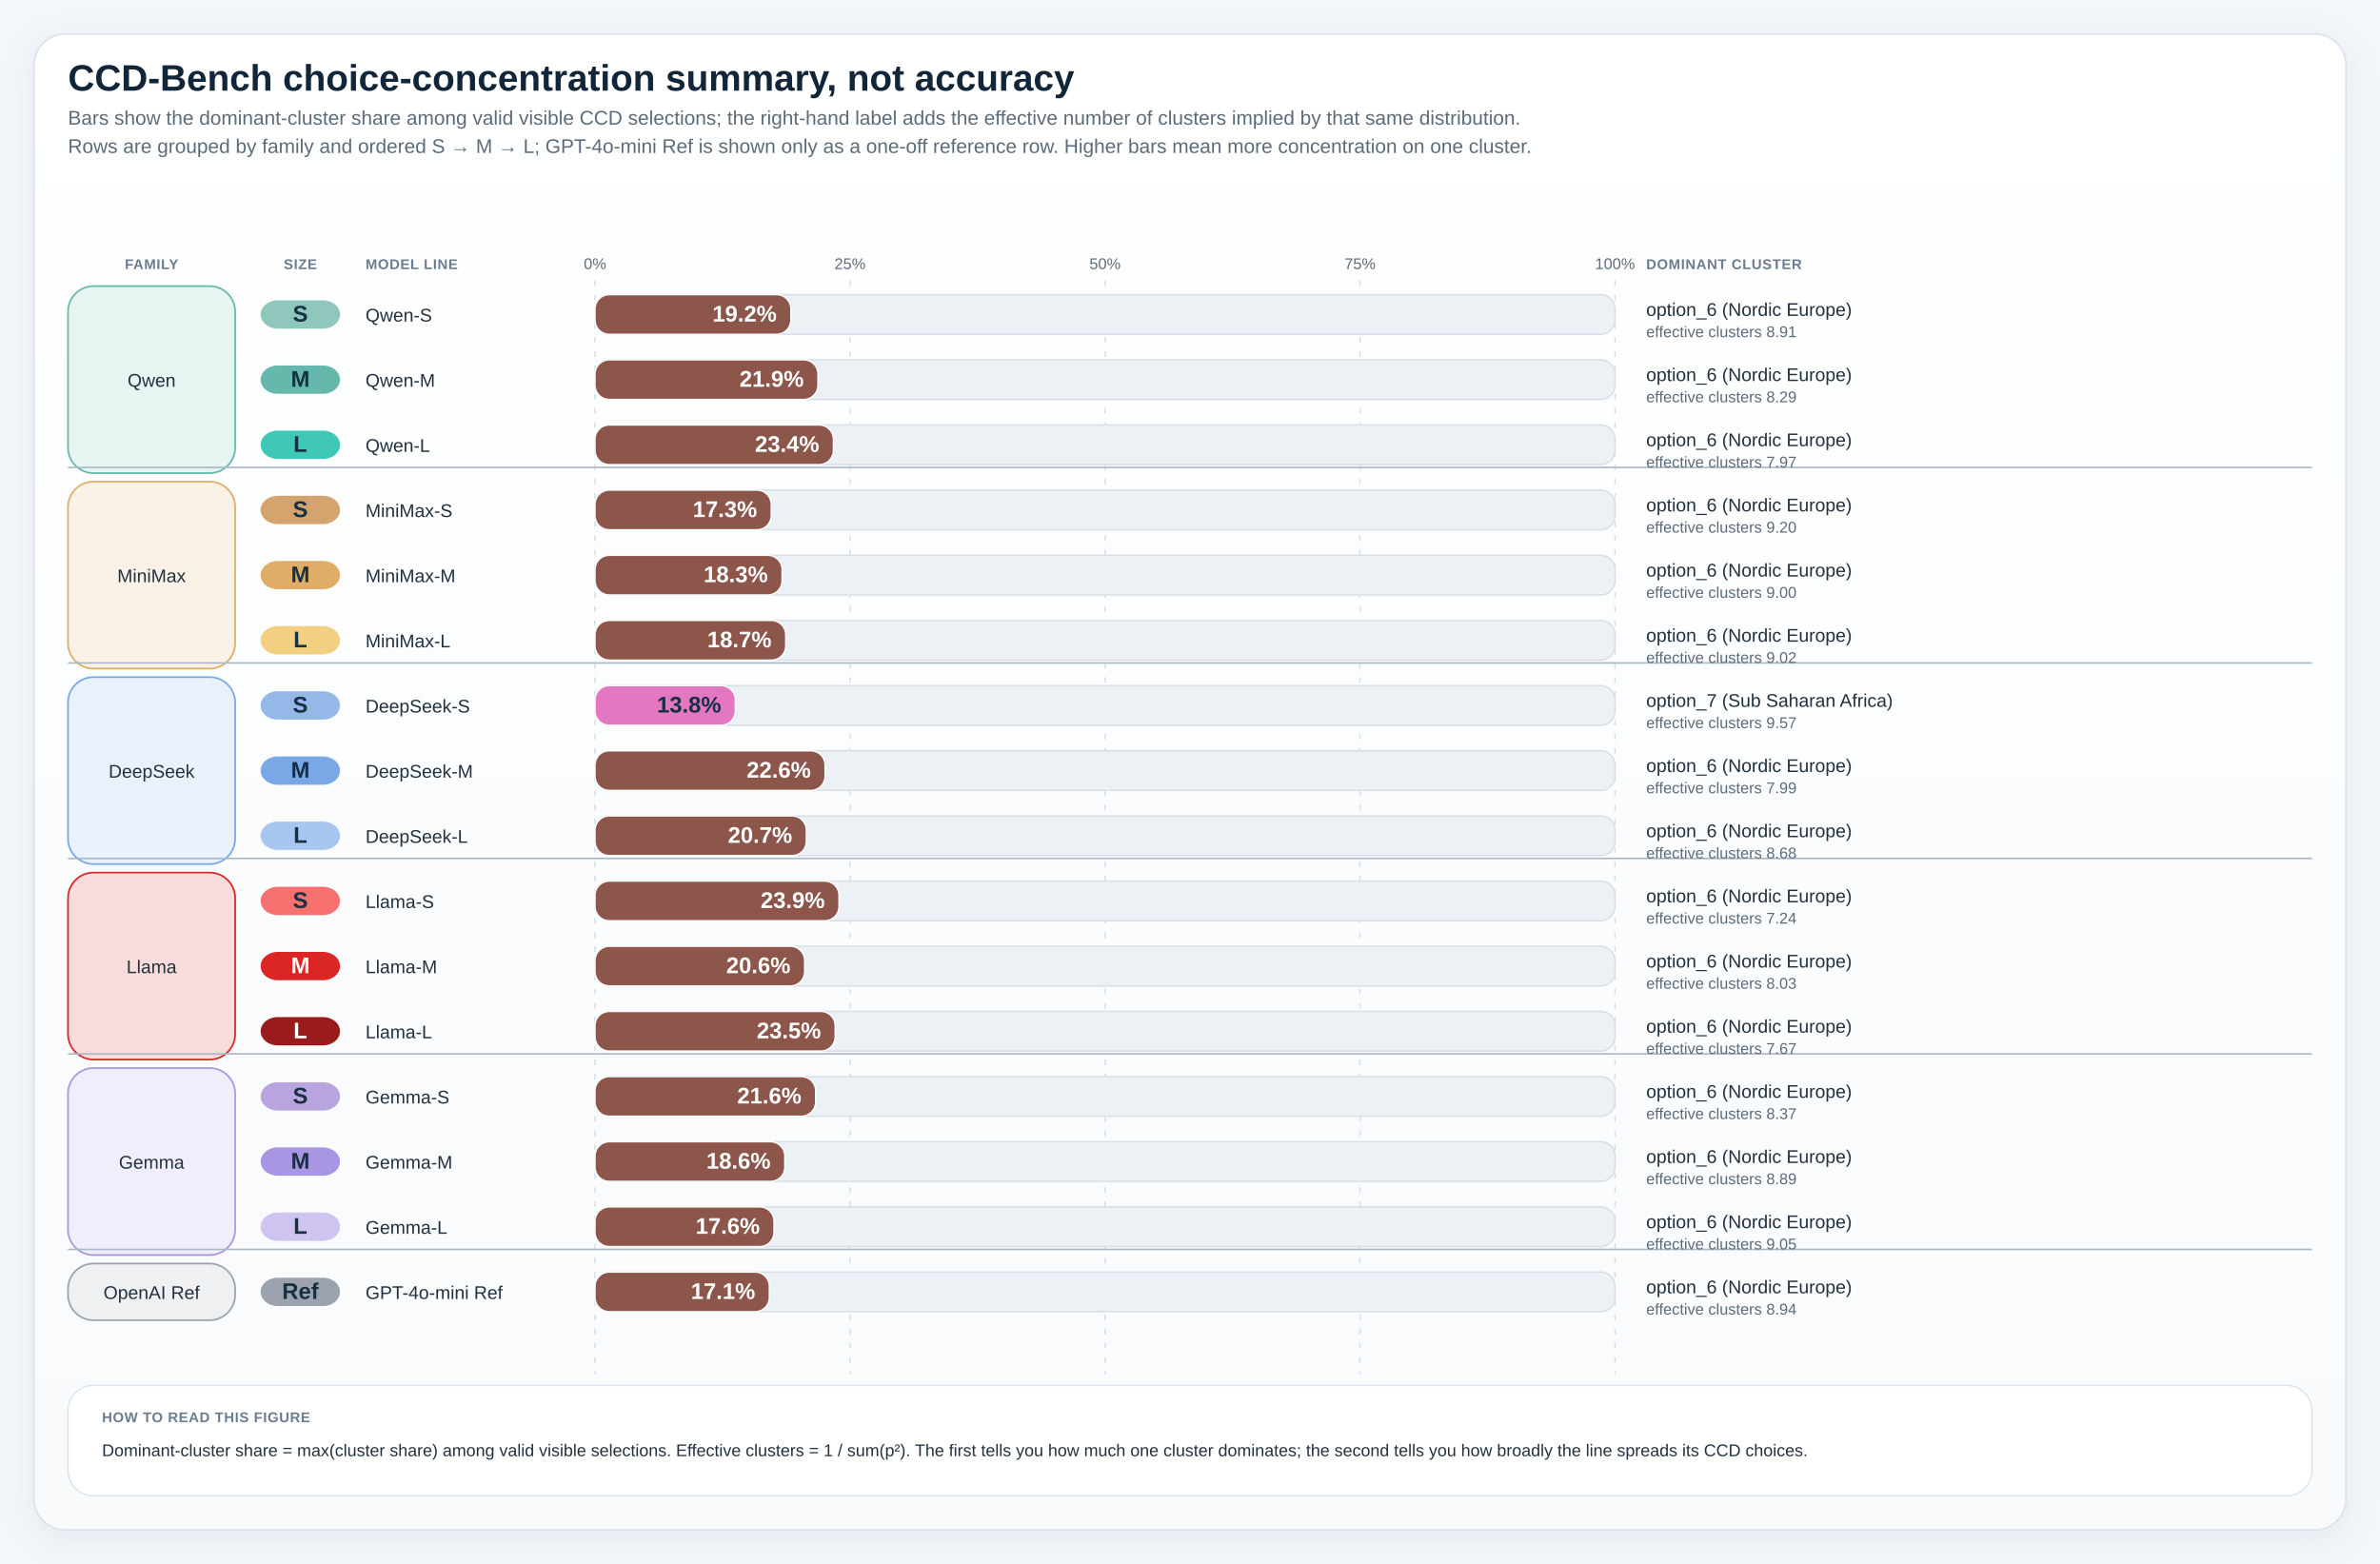
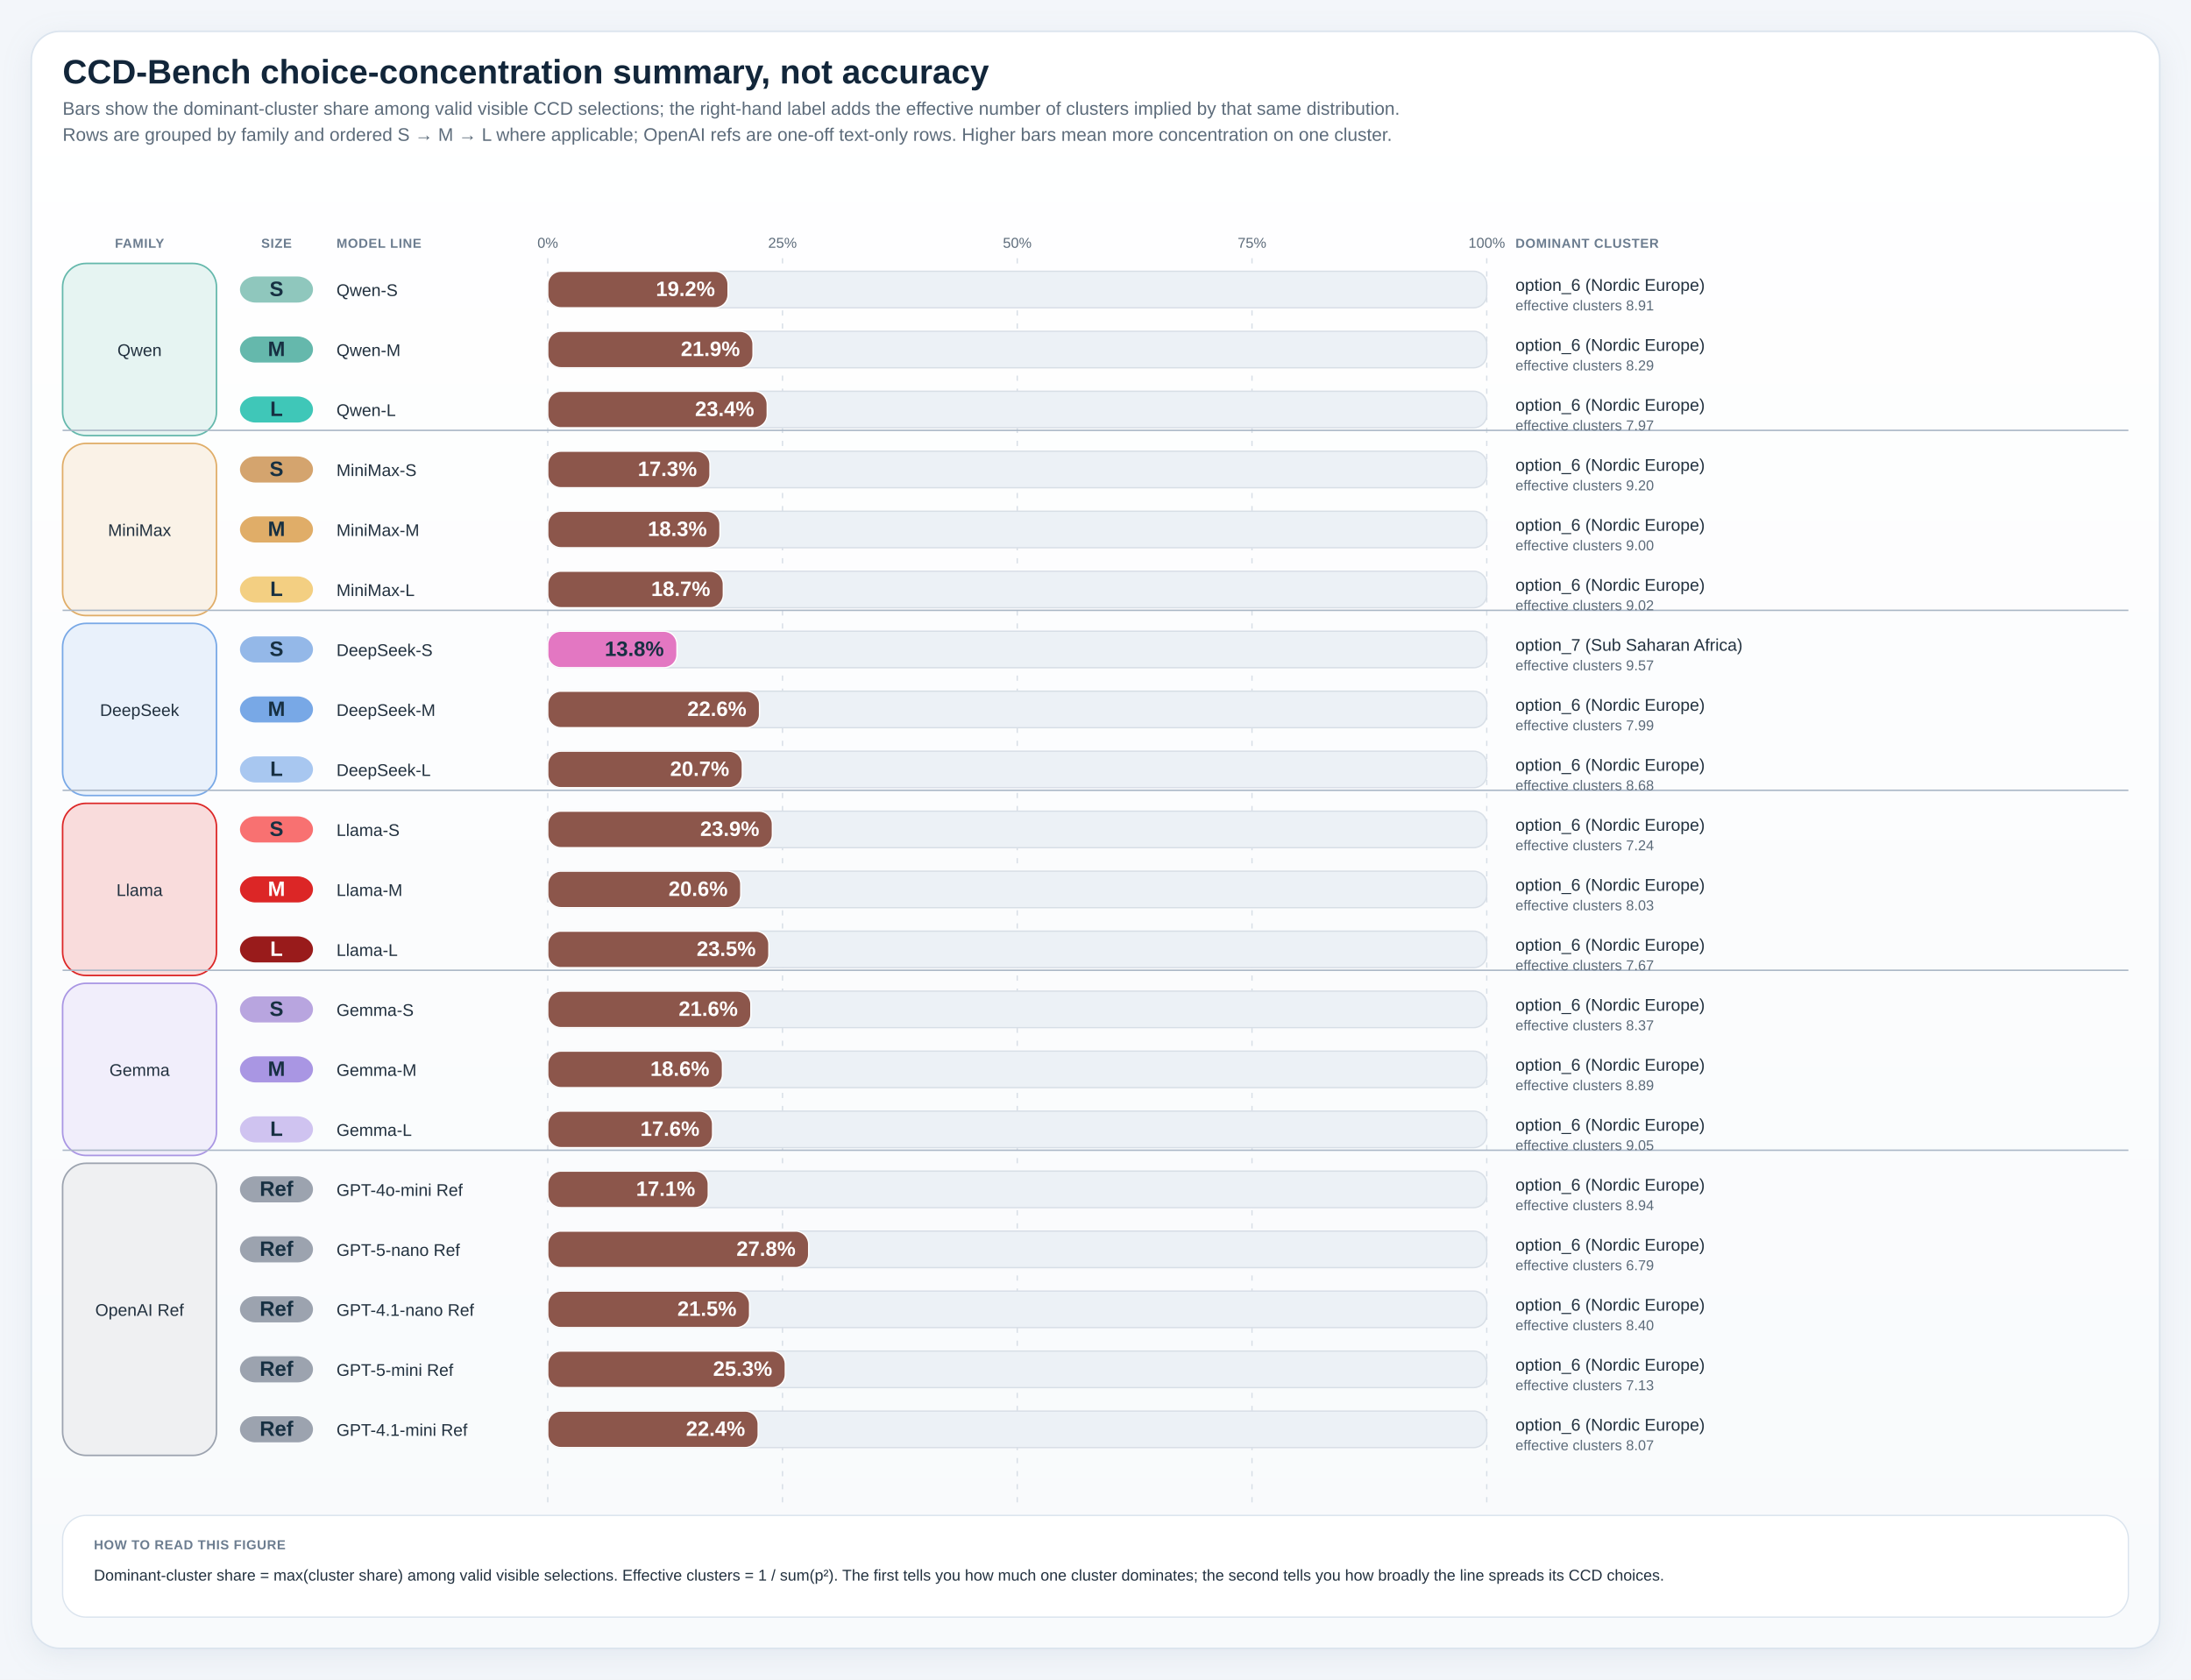
- <svg xmlns="http://www.w3.org/2000/svg" viewBox="0 0 1680 1104" role="img" preserveAspectRatio="xMidYMin meet" style="max-width:100%;height:auto">
+ <svg xmlns="http://www.w3.org/2000/svg" viewBox="0 0 1680 1288" role="img" preserveAspectRatio="xMidYMin meet" style="max-width:100%;height:auto">
  <defs>
    <linearGradient id="panelGradient" x1="0" x2="0" y1="0" y2="1">
      <stop offset="0%" stop-color="#ffffff" />
      <stop offset="100%" stop-color="#f8fafc" />
    </linearGradient>
    <pattern id="diagonalHatch" width="8" height="8" patternUnits="userSpaceOnUse" patternTransform="rotate(45)">
      <line x1="0" y1="0" x2="0" y2="8" stroke="#cdd6e1" stroke-width="3" />
    </pattern>
    <filter id="softShadow" x="-20%" y="-20%" width="140%" height="140%">
      <feDropShadow dx="0" dy="6" stdDeviation="10" flood-color="#9fb0c2" flood-opacity="0.18" />
    </filter>
    <style>
.canvas { fill: #f3f6fa; }
.title { font: 700 26px 'IBM Plex Sans', 'Helvetica Neue', Arial, sans-serif; fill: #12263a; }
.subtitle { font: 400 14px 'IBM Plex Sans', 'Helvetica Neue', Arial, sans-serif; fill: #5c6b7a; }
.axis { font: 600 14px 'IBM Plex Sans', 'Helvetica Neue', Arial, sans-serif; fill: #22313f; }
.label { font: 500 13px 'IBM Plex Sans', 'Helvetica Neue', Arial, sans-serif; fill: #22313f; }
.metric { font: 700 20px 'IBM Plex Sans', 'Helvetica Neue', Arial, sans-serif; fill: #12263a; }
.celltext { font: 700 16px 'IBM Plex Sans', 'Helvetica Neue', Arial, sans-serif; fill: #ffffff; }
.celltext-dark { font: 700 16px 'IBM Plex Sans', 'Helvetica Neue', Arial, sans-serif; fill: #173042; }
.cellsub { font: 500 11px 'IBM Plex Sans', 'Helvetica Neue', Arial, sans-serif; fill: rgba(255,255,255,0.88); }
.cellsub-dark { font: 600 11px 'IBM Plex Sans', 'Helvetica Neue', Arial, sans-serif; fill: #385062; }
.body { font: 500 12px 'IBM Plex Sans', 'Helvetica Neue', Arial, sans-serif; fill: #22313f; }
.small { font: 500 11px 'IBM Plex Sans', 'Helvetica Neue', Arial, sans-serif; fill: #5c6b7a; }
.tiny { font: 600 10px 'IBM Plex Sans', 'Helvetica Neue', Arial, sans-serif; fill: #6b7c8f; letter-spacing: 0.04em; }
.grid { fill: #ffffff; stroke: #d7dee6; stroke-width: 1.25; }
.panel { fill: url(#panelGradient); stroke: #dbe4ee; stroke-width: 1.25; filter: url(#softShadow); }
.subpanel { fill: #ffffff; stroke: #e2e8f0; stroke-width: 1; }
.legend-card { fill: #ffffff; stroke: #dbe4ee; stroke-width: 1; }
.guide { stroke: #d7dee6; stroke-width: 1; stroke-dasharray: 4 6; }
.baseline { stroke: #aab7c6; stroke-width: 1.1; }
.muted-cell { fill: #eef2f7; stroke: #d7dee6; stroke-width: 1; }
.muted-bar { fill: #ecf1f6; stroke: #d7dee6; stroke-width: 1; }
.outline { stroke: rgba(255,255,255,0.9); stroke-width: 1; }
</style>
  </defs>
-   <rect x="0" y="0" width="1680" height="1104" class="canvas" />
-   <rect x="24" y="24" width="1632" height="1056" rx="22" class="panel" />
+   <rect x="0" y="0" width="1680" height="1288" class="canvas" />
+   <rect x="24" y="24" width="1632" height="1240" rx="22" class="panel" />
  <text x="48" y="64" class="title">CCD-Bench choice-concentration summary, not accuracy</text>
  <text x="48" y="88" class="subtitle">Bars show the dominant-cluster share among valid visible CCD selections; the right-hand label adds the effective number of clusters implied by that same distribution.</text>
-   <text x="48" y="108" class="subtitle">Rows are grouped by family and ordered S → M → L; GPT-4o-mini Ref is shown only as a one-off reference row. Higher bars mean more concentration on one cluster.</text>
+   <text x="48" y="108" class="subtitle">Rows are grouped by family and ordered S → M → L where applicable; OpenAI refs are one-off text-only rows. Higher bars mean more concentration on one cluster.</text>
  <text x="107.00" y="190" text-anchor="middle" class="tiny">FAMILY</text>
  <text x="212.00" y="190" text-anchor="middle" class="tiny">SIZE</text>
  <text x="258" y="190" class="tiny">MODEL LINE</text>
  <text x="1162" y="190" class="tiny">DOMINANT CLUSTER</text>
-   <line x1="420.00" y1="198" x2="420.00" y2="970" class="guide" />
+   <line x1="420.00" y1="198" x2="420.00" y2="1154" class="guide" />
  <text x="420.00" y="190" text-anchor="middle" class="small">0%</text>
-   <line x1="600.00" y1="198" x2="600.00" y2="970" class="guide" />
+   <line x1="600.00" y1="198" x2="600.00" y2="1154" class="guide" />
  <text x="600.00" y="190" text-anchor="middle" class="small">25%</text>
-   <line x1="780.00" y1="198" x2="780.00" y2="970" class="guide" />
+   <line x1="780.00" y1="198" x2="780.00" y2="1154" class="guide" />
  <text x="780.00" y="190" text-anchor="middle" class="small">50%</text>
-   <line x1="960.00" y1="198" x2="960.00" y2="970" class="guide" />
+   <line x1="960.00" y1="198" x2="960.00" y2="1154" class="guide" />
  <text x="960.00" y="190" text-anchor="middle" class="small">75%</text>
-   <line x1="1140.00" y1="198" x2="1140.00" y2="970" class="guide" />
+   <line x1="1140.00" y1="198" x2="1140.00" y2="1154" class="guide" />
  <text x="1140.00" y="190" text-anchor="middle" class="small">100%</text>
  <rect x="48" y="202" width="118" height="132" rx="18" fill="#e6f4f2" stroke="#65b8ac" stroke-width="1.2" />
  <text x="107.00" y="273.00" text-anchor="middle" class="label">Qwen</text>
  <rect x="48" y="340" width="118" height="132" rx="18" fill="#faf2e7" stroke="#e0ad68" stroke-width="1.2" />
  <text x="107.00" y="411.00" text-anchor="middle" class="label">MiniMax</text>
  <line x1="48" y1="330.00" x2="1632" y2="330.00" class="baseline" />
  <rect x="48" y="478" width="118" height="132" rx="18" fill="#e9f1fb" stroke="#78a8e6" stroke-width="1.2" />
  <text x="107.00" y="549.00" text-anchor="middle" class="label">DeepSeek</text>
  <line x1="48" y1="468.00" x2="1632" y2="468.00" class="baseline" />
  <rect x="48" y="616" width="118" height="132" rx="18" fill="#f9dcdc" stroke="#dc2626" stroke-width="1.2" />
  <text x="107.00" y="687.00" text-anchor="middle" class="label">Llama</text>
  <line x1="48" y1="606.00" x2="1632" y2="606.00" class="baseline" />
  <rect x="48" y="754" width="118" height="132" rx="18" fill="#f1eefb" stroke="#a996e3" stroke-width="1.2" />
  <text x="107.00" y="825.00" text-anchor="middle" class="label">Gemma</text>
  <line x1="48" y1="744.00" x2="1632" y2="744.00" class="baseline" />
-   <rect x="48" y="892" width="118" height="40" rx="18" fill="#eff0f2" stroke="#9ca3af" stroke-width="1.2" />
-   <text x="107.00" y="917.00" text-anchor="middle" class="label">OpenAI Ref</text>
+   <rect x="48" y="892" width="118" height="224" rx="18" fill="#eff0f2" stroke="#9ca3af" stroke-width="1.2" />
+   <text x="107.00" y="1009.00" text-anchor="middle" class="label">OpenAI Ref</text>
  <line x1="48" y1="882.00" x2="1632" y2="882.00" class="baseline" />
  <rect x="184" y="212" width="56" height="20" rx="12" fill="#8fc7bd" />
  <text x="212.00" y="227.00" text-anchor="middle" class="celltext-dark">S</text>
  <text x="258" y="227.00" class="label">Qwen-S</text>
  <rect x="420" y="208" width="720" height="28" rx="10" class="muted-bar" />
  <rect x="420" y="208" width="138.26" height="28" rx="10" fill="#8c564b" stroke="#ffffff" stroke-width="1" />
  <text x="548.26" y="227.00" text-anchor="end" class="celltext">19.2%</text>
  <text x="1162" y="223.00" class="label">option_6 (Nordic Europe)</text>
  <text x="1162" y="238.00" class="small">effective clusters 8.91</text>
  <rect x="184" y="258" width="56" height="20" rx="12" fill="#65b8ac" />
  <text x="212.00" y="273.00" text-anchor="middle" class="celltext-dark">M</text>
  <text x="258" y="273.00" class="label">Qwen-M</text>
  <rect x="420" y="254" width="720" height="28" rx="10" class="muted-bar" />
  <rect x="420" y="254" width="157.40" height="28" rx="10" fill="#8c564b" stroke="#ffffff" stroke-width="1" />
  <text x="567.40" y="273.00" text-anchor="end" class="celltext">21.9%</text>
  <text x="1162" y="269.00" class="label">option_6 (Nordic Europe)</text>
  <text x="1162" y="284.00" class="small">effective clusters 8.29</text>
  <rect x="184" y="304" width="56" height="20" rx="12" fill="#3fc7b8" />
  <text x="212.00" y="319.00" text-anchor="middle" class="celltext-dark">L</text>
  <text x="258" y="319.00" class="label">Qwen-L</text>
  <rect x="420" y="300" width="720" height="28" rx="10" class="muted-bar" />
  <rect x="420" y="300" width="168.29" height="28" rx="10" fill="#8c564b" stroke="#ffffff" stroke-width="1" />
  <text x="578.29" y="319.00" text-anchor="end" class="celltext">23.4%</text>
  <text x="1162" y="315.00" class="label">option_6 (Nordic Europe)</text>
  <text x="1162" y="330.00" class="small">effective clusters 7.97</text>
  <rect x="184" y="350" width="56" height="20" rx="12" fill="#d4a46e" />
  <text x="212.00" y="365.00" text-anchor="middle" class="celltext-dark">S</text>
  <text x="258" y="365.00" class="label">MiniMax-S</text>
  <rect x="420" y="346" width="720" height="28" rx="10" class="muted-bar" />
  <rect x="420" y="346" width="124.40" height="28" rx="10" fill="#8c564b" stroke="#ffffff" stroke-width="1" />
  <text x="534.40" y="365.00" text-anchor="end" class="celltext">17.3%</text>
  <text x="1162" y="361.00" class="label">option_6 (Nordic Europe)</text>
  <text x="1162" y="376.00" class="small">effective clusters 9.20</text>
  <rect x="184" y="396" width="56" height="20" rx="12" fill="#e0ad68" />
  <text x="212.00" y="411.00" text-anchor="middle" class="celltext-dark">M</text>
  <text x="258" y="411.00" class="label">MiniMax-M</text>
  <rect x="420" y="392" width="720" height="28" rx="10" class="muted-bar" />
  <rect x="420" y="392" width="132.05" height="28" rx="10" fill="#8c564b" stroke="#ffffff" stroke-width="1" />
  <text x="542.05" y="411.00" text-anchor="end" class="celltext">18.3%</text>
  <text x="1162" y="407.00" class="label">option_6 (Nordic Europe)</text>
  <text x="1162" y="422.00" class="small">effective clusters 9.00</text>
  <rect x="184" y="442" width="56" height="20" rx="12" fill="#f3cf82" />
  <text x="212.00" y="457.00" text-anchor="middle" class="celltext-dark">L</text>
  <text x="258" y="457.00" class="label">MiniMax-L</text>
  <rect x="420" y="438" width="720" height="28" rx="10" class="muted-bar" />
  <rect x="420" y="438" width="134.63" height="28" rx="10" fill="#8c564b" stroke="#ffffff" stroke-width="1" />
  <text x="544.63" y="457.00" text-anchor="end" class="celltext">18.7%</text>
  <text x="1162" y="453.00" class="label">option_6 (Nordic Europe)</text>
  <text x="1162" y="468.00" class="small">effective clusters 9.02</text>
  <rect x="184" y="488" width="56" height="20" rx="12" fill="#94b8e8" />
  <text x="212.00" y="503.00" text-anchor="middle" class="celltext-dark">S</text>
  <text x="258" y="503.00" class="label">DeepSeek-S</text>
  <rect x="420" y="484" width="720" height="28" rx="10" class="muted-bar" />
  <rect x="420" y="484" width="99.08" height="28" rx="10" fill="#e377c2" stroke="#ffffff" stroke-width="1" />
  <text x="509.08" y="503.00" text-anchor="end" class="celltext-dark">13.8%</text>
  <text x="1162" y="499.00" class="label">option_7 (Sub Saharan Africa)</text>
  <text x="1162" y="514.00" class="small">effective clusters 9.57</text>
  <rect x="184" y="534" width="56" height="20" rx="12" fill="#78a8e6" />
  <text x="212.00" y="549.00" text-anchor="middle" class="celltext-dark">M</text>
  <text x="258" y="549.00" class="label">DeepSeek-M</text>
  <rect x="420" y="530" width="720" height="28" rx="10" class="muted-bar" />
  <rect x="420" y="530" width="162.39" height="28" rx="10" fill="#8c564b" stroke="#ffffff" stroke-width="1" />
  <text x="572.39" y="549.00" text-anchor="end" class="celltext">22.6%</text>
  <text x="1162" y="545.00" class="label">option_6 (Nordic Europe)</text>
  <text x="1162" y="560.00" class="small">effective clusters 7.99</text>
  <rect x="184" y="580" width="56" height="20" rx="12" fill="#a8c7f0" />
  <text x="212.00" y="595.00" text-anchor="middle" class="celltext-dark">L</text>
  <text x="258" y="595.00" class="label">DeepSeek-L</text>
  <rect x="420" y="576" width="720" height="28" rx="10" class="muted-bar" />
  <rect x="420" y="576" width="149.19" height="28" rx="10" fill="#8c564b" stroke="#ffffff" stroke-width="1" />
  <text x="559.19" y="595.00" text-anchor="end" class="celltext">20.7%</text>
  <text x="1162" y="591.00" class="label">option_6 (Nordic Europe)</text>
  <text x="1162" y="606.00" class="small">effective clusters 8.68</text>
  <rect x="184" y="626" width="56" height="20" rx="12" fill="#f87171" />
  <text x="212.00" y="641.00" text-anchor="middle" class="celltext-dark">S</text>
  <text x="258" y="641.00" class="label">Llama-S</text>
  <rect x="420" y="622" width="720" height="28" rx="10" class="muted-bar" />
  <rect x="420" y="622" width="172.25" height="28" rx="10" fill="#8c564b" stroke="#ffffff" stroke-width="1" />
  <text x="582.25" y="641.00" text-anchor="end" class="celltext">23.9%</text>
  <text x="1162" y="637.00" class="label">option_6 (Nordic Europe)</text>
  <text x="1162" y="652.00" class="small">effective clusters 7.24</text>
  <rect x="184" y="672" width="56" height="20" rx="12" fill="#dc2626" />
  <text x="212.00" y="687.00" text-anchor="middle" class="celltext">M</text>
  <text x="258" y="687.00" class="label">Llama-M</text>
  <rect x="420" y="668" width="720" height="28" rx="10" class="muted-bar" />
  <rect x="420" y="668" width="147.99" height="28" rx="10" fill="#8c564b" stroke="#ffffff" stroke-width="1" />
  <text x="557.99" y="687.00" text-anchor="end" class="celltext">20.6%</text>
  <text x="1162" y="683.00" class="label">option_6 (Nordic Europe)</text>
  <text x="1162" y="698.00" class="small">effective clusters 8.03</text>
  <rect x="184" y="718" width="56" height="20" rx="12" fill="#991b1b" />
  <text x="212.00" y="733.00" text-anchor="middle" class="celltext">L</text>
  <text x="258" y="733.00" class="label">Llama-L</text>
  <rect x="420" y="714" width="720" height="28" rx="10" class="muted-bar" />
  <rect x="420" y="714" width="169.54" height="28" rx="10" fill="#8c564b" stroke="#ffffff" stroke-width="1" />
  <text x="579.54" y="733.00" text-anchor="end" class="celltext">23.5%</text>
  <text x="1162" y="729.00" class="label">option_6 (Nordic Europe)</text>
  <text x="1162" y="744.00" class="small">effective clusters 7.67</text>
  <rect x="184" y="764" width="56" height="20" rx="12" fill="#b8a5df" />
  <text x="212.00" y="779.00" text-anchor="middle" class="celltext-dark">S</text>
  <text x="258" y="779.00" class="label">Gemma-S</text>
  <rect x="420" y="760" width="720" height="28" rx="10" class="muted-bar" />
  <rect x="420" y="760" width="155.75" height="28" rx="10" fill="#8c564b" stroke="#ffffff" stroke-width="1" />
  <text x="565.75" y="779.00" text-anchor="end" class="celltext">21.6%</text>
  <text x="1162" y="775.00" class="label">option_6 (Nordic Europe)</text>
  <text x="1162" y="790.00" class="small">effective clusters 8.37</text>
  <rect x="184" y="810" width="56" height="20" rx="12" fill="#a996e3" />
  <text x="212.00" y="825.00" text-anchor="middle" class="celltext-dark">M</text>
  <text x="258" y="825.00" class="label">Gemma-M</text>
  <rect x="420" y="806" width="720" height="28" rx="10" class="muted-bar" />
  <rect x="420" y="806" width="133.97" height="28" rx="10" fill="#8c564b" stroke="#ffffff" stroke-width="1" />
  <text x="543.97" y="825.00" text-anchor="end" class="celltext">18.6%</text>
  <text x="1162" y="821.00" class="label">option_6 (Nordic Europe)</text>
  <text x="1162" y="836.00" class="small">effective clusters 8.89</text>
  <rect x="184" y="856" width="56" height="20" rx="12" fill="#cfc3f0" />
  <text x="212.00" y="871.00" text-anchor="middle" class="celltext-dark">L</text>
  <text x="258" y="871.00" class="label">Gemma-L</text>
  <rect x="420" y="852" width="720" height="28" rx="10" class="muted-bar" />
  <rect x="420" y="852" width="126.38" height="28" rx="10" fill="#8c564b" stroke="#ffffff" stroke-width="1" />
  <text x="536.38" y="871.00" text-anchor="end" class="celltext">17.6%</text>
  <text x="1162" y="867.00" class="label">option_6 (Nordic Europe)</text>
  <text x="1162" y="882.00" class="small">effective clusters 9.05</text>
  <rect x="184" y="902" width="56" height="20" rx="12" fill="#9ca3af" />
  <text x="212.00" y="917.00" text-anchor="middle" class="celltext-dark">Ref</text>
  <text x="258" y="917.00" class="label">GPT-4o-mini Ref</text>
  <rect x="420" y="898" width="720" height="28" rx="10" class="muted-bar" />
  <rect x="420" y="898" width="123.08" height="28" rx="10" fill="#8c564b" stroke="#ffffff" stroke-width="1" />
  <text x="533.08" y="917.00" text-anchor="end" class="celltext">17.1%</text>
  <text x="1162" y="913.00" class="label">option_6 (Nordic Europe)</text>
  <text x="1162" y="928.00" class="small">effective clusters 8.94</text>
-   <rect x="48" y="978" width="1584" height="78" rx="18" class="legend-card" />
-   <text x="72" y="1004" class="tiny">HOW TO READ THIS FIGURE</text>
-   <text x="72" y="1028" class="body">Dominant-cluster share = max(cluster share) among valid visible selections. Effective clusters = 1 / sum(p²). The first tells you how much one cluster dominates; the second tells you how broadly the line spreads its CCD choices.</text>
+   <rect x="184" y="948" width="56" height="20" rx="12" fill="#9ca3af" />
+   <text x="212.00" y="963.00" text-anchor="middle" class="celltext-dark">Ref</text>
+   <text x="258" y="963.00" class="label">GPT-5-nano Ref</text>
+   <rect x="420" y="944" width="720" height="28" rx="10" class="muted-bar" />
+   <rect x="420" y="944" width="200.06" height="28" rx="10" fill="#8c564b" stroke="#ffffff" stroke-width="1" />
+   <text x="610.06" y="963.00" text-anchor="end" class="celltext">27.8%</text>
+   <text x="1162" y="959.00" class="label">option_6 (Nordic Europe)</text>
+   <text x="1162" y="974.00" class="small">effective clusters 6.79</text>
+   <rect x="184" y="994" width="56" height="20" rx="12" fill="#9ca3af" />
+   <text x="212.00" y="1009.00" text-anchor="middle" class="celltext-dark">Ref</text>
+   <text x="258" y="1009.00" class="label">GPT-4.1-nano Ref</text>
+   <rect x="420" y="990" width="720" height="28" rx="10" class="muted-bar" />
+   <rect x="420" y="990" width="154.76" height="28" rx="10" fill="#8c564b" stroke="#ffffff" stroke-width="1" />
+   <text x="564.76" y="1009.00" text-anchor="end" class="celltext">21.5%</text>
+   <text x="1162" y="1005.00" class="label">option_6 (Nordic Europe)</text>
+   <text x="1162" y="1020.00" class="small">effective clusters 8.40</text>
+   <rect x="184" y="1040" width="56" height="20" rx="12" fill="#9ca3af" />
+   <text x="212.00" y="1055.00" text-anchor="middle" class="celltext-dark">Ref</text>
+   <text x="258" y="1055.00" class="label">GPT-5-mini Ref</text>
+   <rect x="420" y="1036" width="720" height="28" rx="10" class="muted-bar" />
+   <rect x="420" y="1036" width="182.14" height="28" rx="10" fill="#8c564b" stroke="#ffffff" stroke-width="1" />
+   <text x="592.14" y="1055.00" text-anchor="end" class="celltext">25.3%</text>
+   <text x="1162" y="1051.00" class="label">option_6 (Nordic Europe)</text>
+   <text x="1162" y="1066.00" class="small">effective clusters 7.13</text>
+   <rect x="184" y="1086" width="56" height="20" rx="12" fill="#9ca3af" />
+   <text x="212.00" y="1101.00" text-anchor="middle" class="celltext-dark">Ref</text>
+   <text x="258" y="1101.00" class="label">GPT-4.1-mini Ref</text>
+   <rect x="420" y="1082" width="720" height="28" rx="10" class="muted-bar" />
+   <rect x="420" y="1082" width="161.36" height="28" rx="10" fill="#8c564b" stroke="#ffffff" stroke-width="1" />
+   <text x="571.36" y="1101.00" text-anchor="end" class="celltext">22.4%</text>
+   <text x="1162" y="1097.00" class="label">option_6 (Nordic Europe)</text>
+   <text x="1162" y="1112.00" class="small">effective clusters 8.07</text>
+   <rect x="48" y="1162" width="1584" height="78" rx="18" class="legend-card" />
+   <text x="72" y="1188" class="tiny">HOW TO READ THIS FIGURE</text>
+   <text x="72" y="1212" class="body">Dominant-cluster share = max(cluster share) among valid visible selections. Effective clusters = 1 / sum(p²). The first tells you how much one cluster dominates; the second tells you how broadly the line spreads its CCD choices.</text>
</svg>
